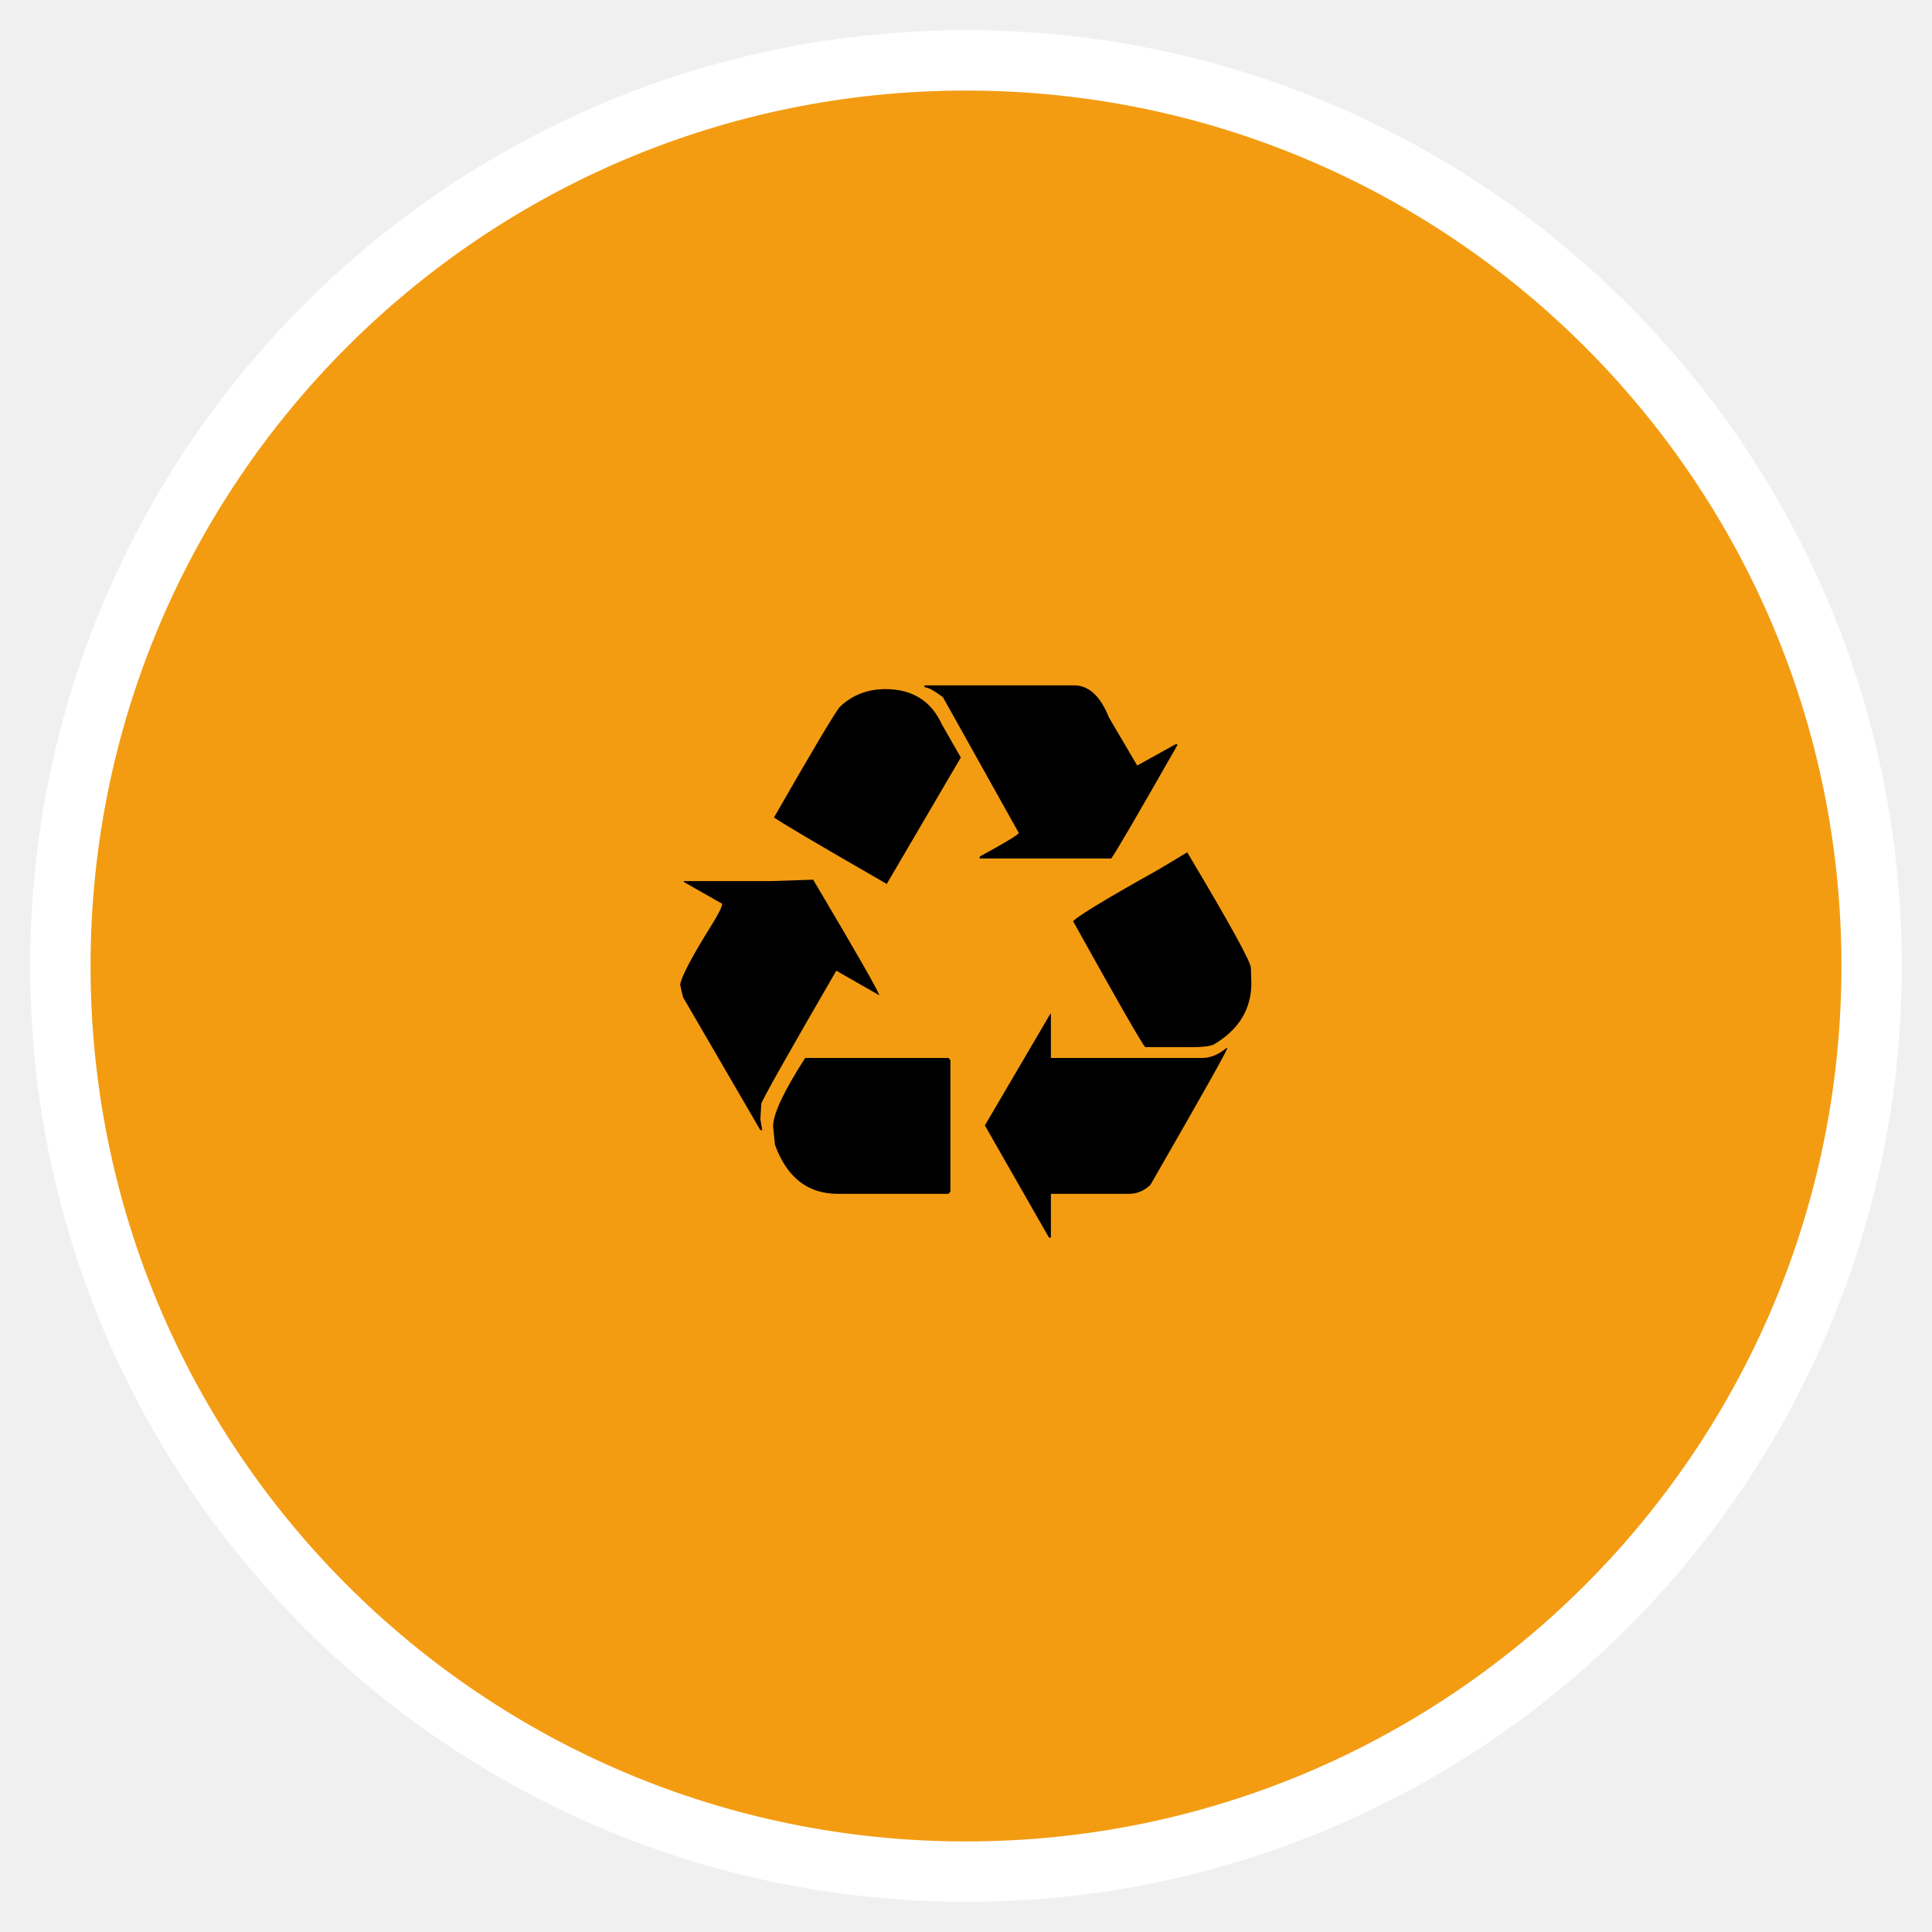
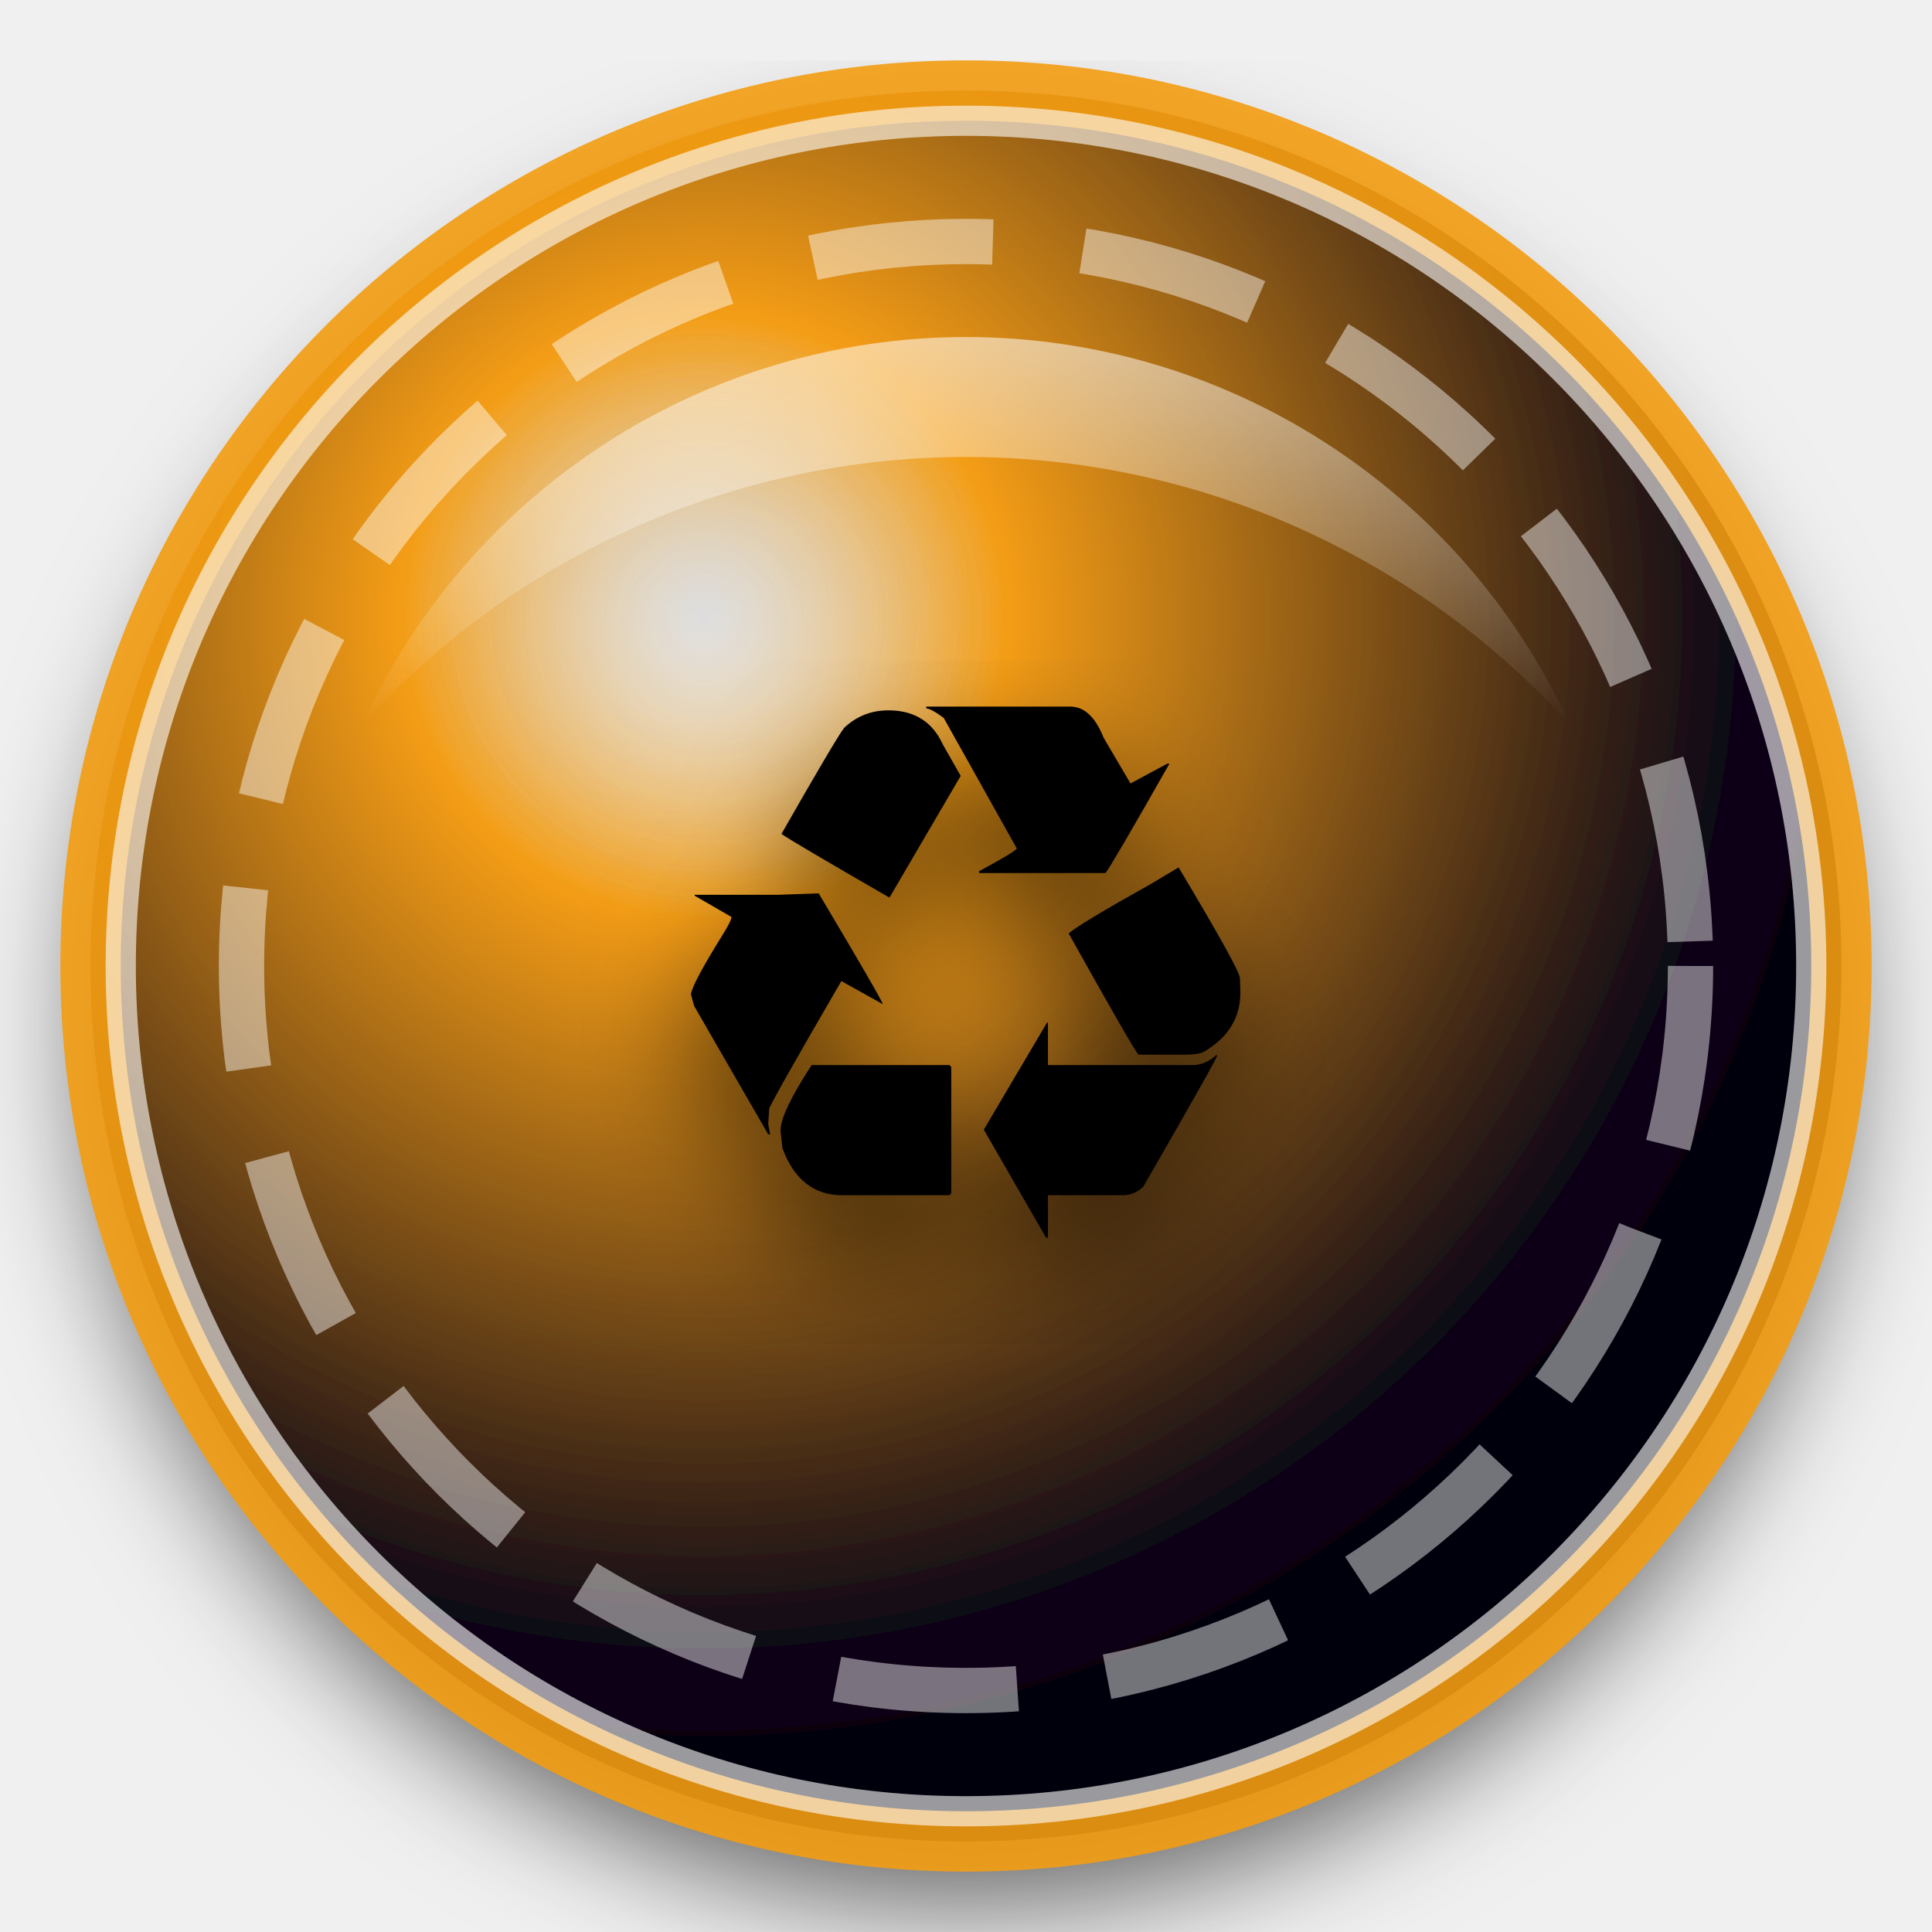
- <svg xmlns="http://www.w3.org/2000/svg" viewBox="0 0 64 64">
-   <circle cx="32" cy="32" r="30" fill="#f39c12" stroke="#ffffff" stroke-width="2" />
-   <text x="32" y="41" font-size="26" text-anchor="middle" font-family="sans-serif">♻️</text>
+ <svg xmlns="http://www.w3.org/2000/svg" viewBox="0 0 64 64" width="64" height="64">
+   <defs>
+     <radialGradient id="bgGrad_lysosome" cx="35%" cy="30%" r="70%">
+       <stop offset="0%" stop-color="#ffffff" stop-opacity="0.35" />
+       <stop offset="25%" stop-color="#f39c12" />
+       <stop offset="85%" stop-color="#0a0518" />
+       <stop offset="100%" stop-color="#020108" />
+     </radialGradient>
+     <linearGradient id="shine_lysosome" x1="0%" y1="0%" x2="0%" y2="100%">
+       <stop offset="0%" stop-color="#ffffff" stop-opacity="0.55" />
+       <stop offset="100%" stop-color="#ffffff" stop-opacity="0" />
+     </linearGradient>
+     <filter id="shadow_lysosome" x="-20%" y="-20%" width="140%" height="140%">
+       <feDropShadow dx="0" dy="2" stdDeviation="2" flood-color="#000000" flood-opacity="0.6" />
+     </filter>
+   </defs>
+   <circle cx="32" cy="32" r="29" fill="url(#bgGrad_lysosome)" filter="url(#shadow_lysosome)" />
+   <circle cx="32" cy="32" r="29" fill="none" stroke="#f39c12" stroke-width="2" opacity="0.9" />
+   <circle cx="32" cy="32" r="28" fill="none" stroke="#ffffff" stroke-width="1" opacity="0.6" />
+   <circle cx="32" cy="32" r="24" fill="none" stroke="#ffffff" stroke-width="1.5" stroke-dasharray="6 3" opacity="0.45" />
+   <path d="M 12 24 A 22 22 0 0 1 52 24 A 27 27 0 0 0 12 24 Z" fill="url(#shine_lysosome)" />
+   <text x="32" y="41" font-size="25" text-anchor="middle" font-family="'Apple Color Emoji', 'Segoe UI Emoji', 'Noto Color Emoji', sans-serif" filter="url(#shadow_lysosome)">♻️</text>
</svg>
